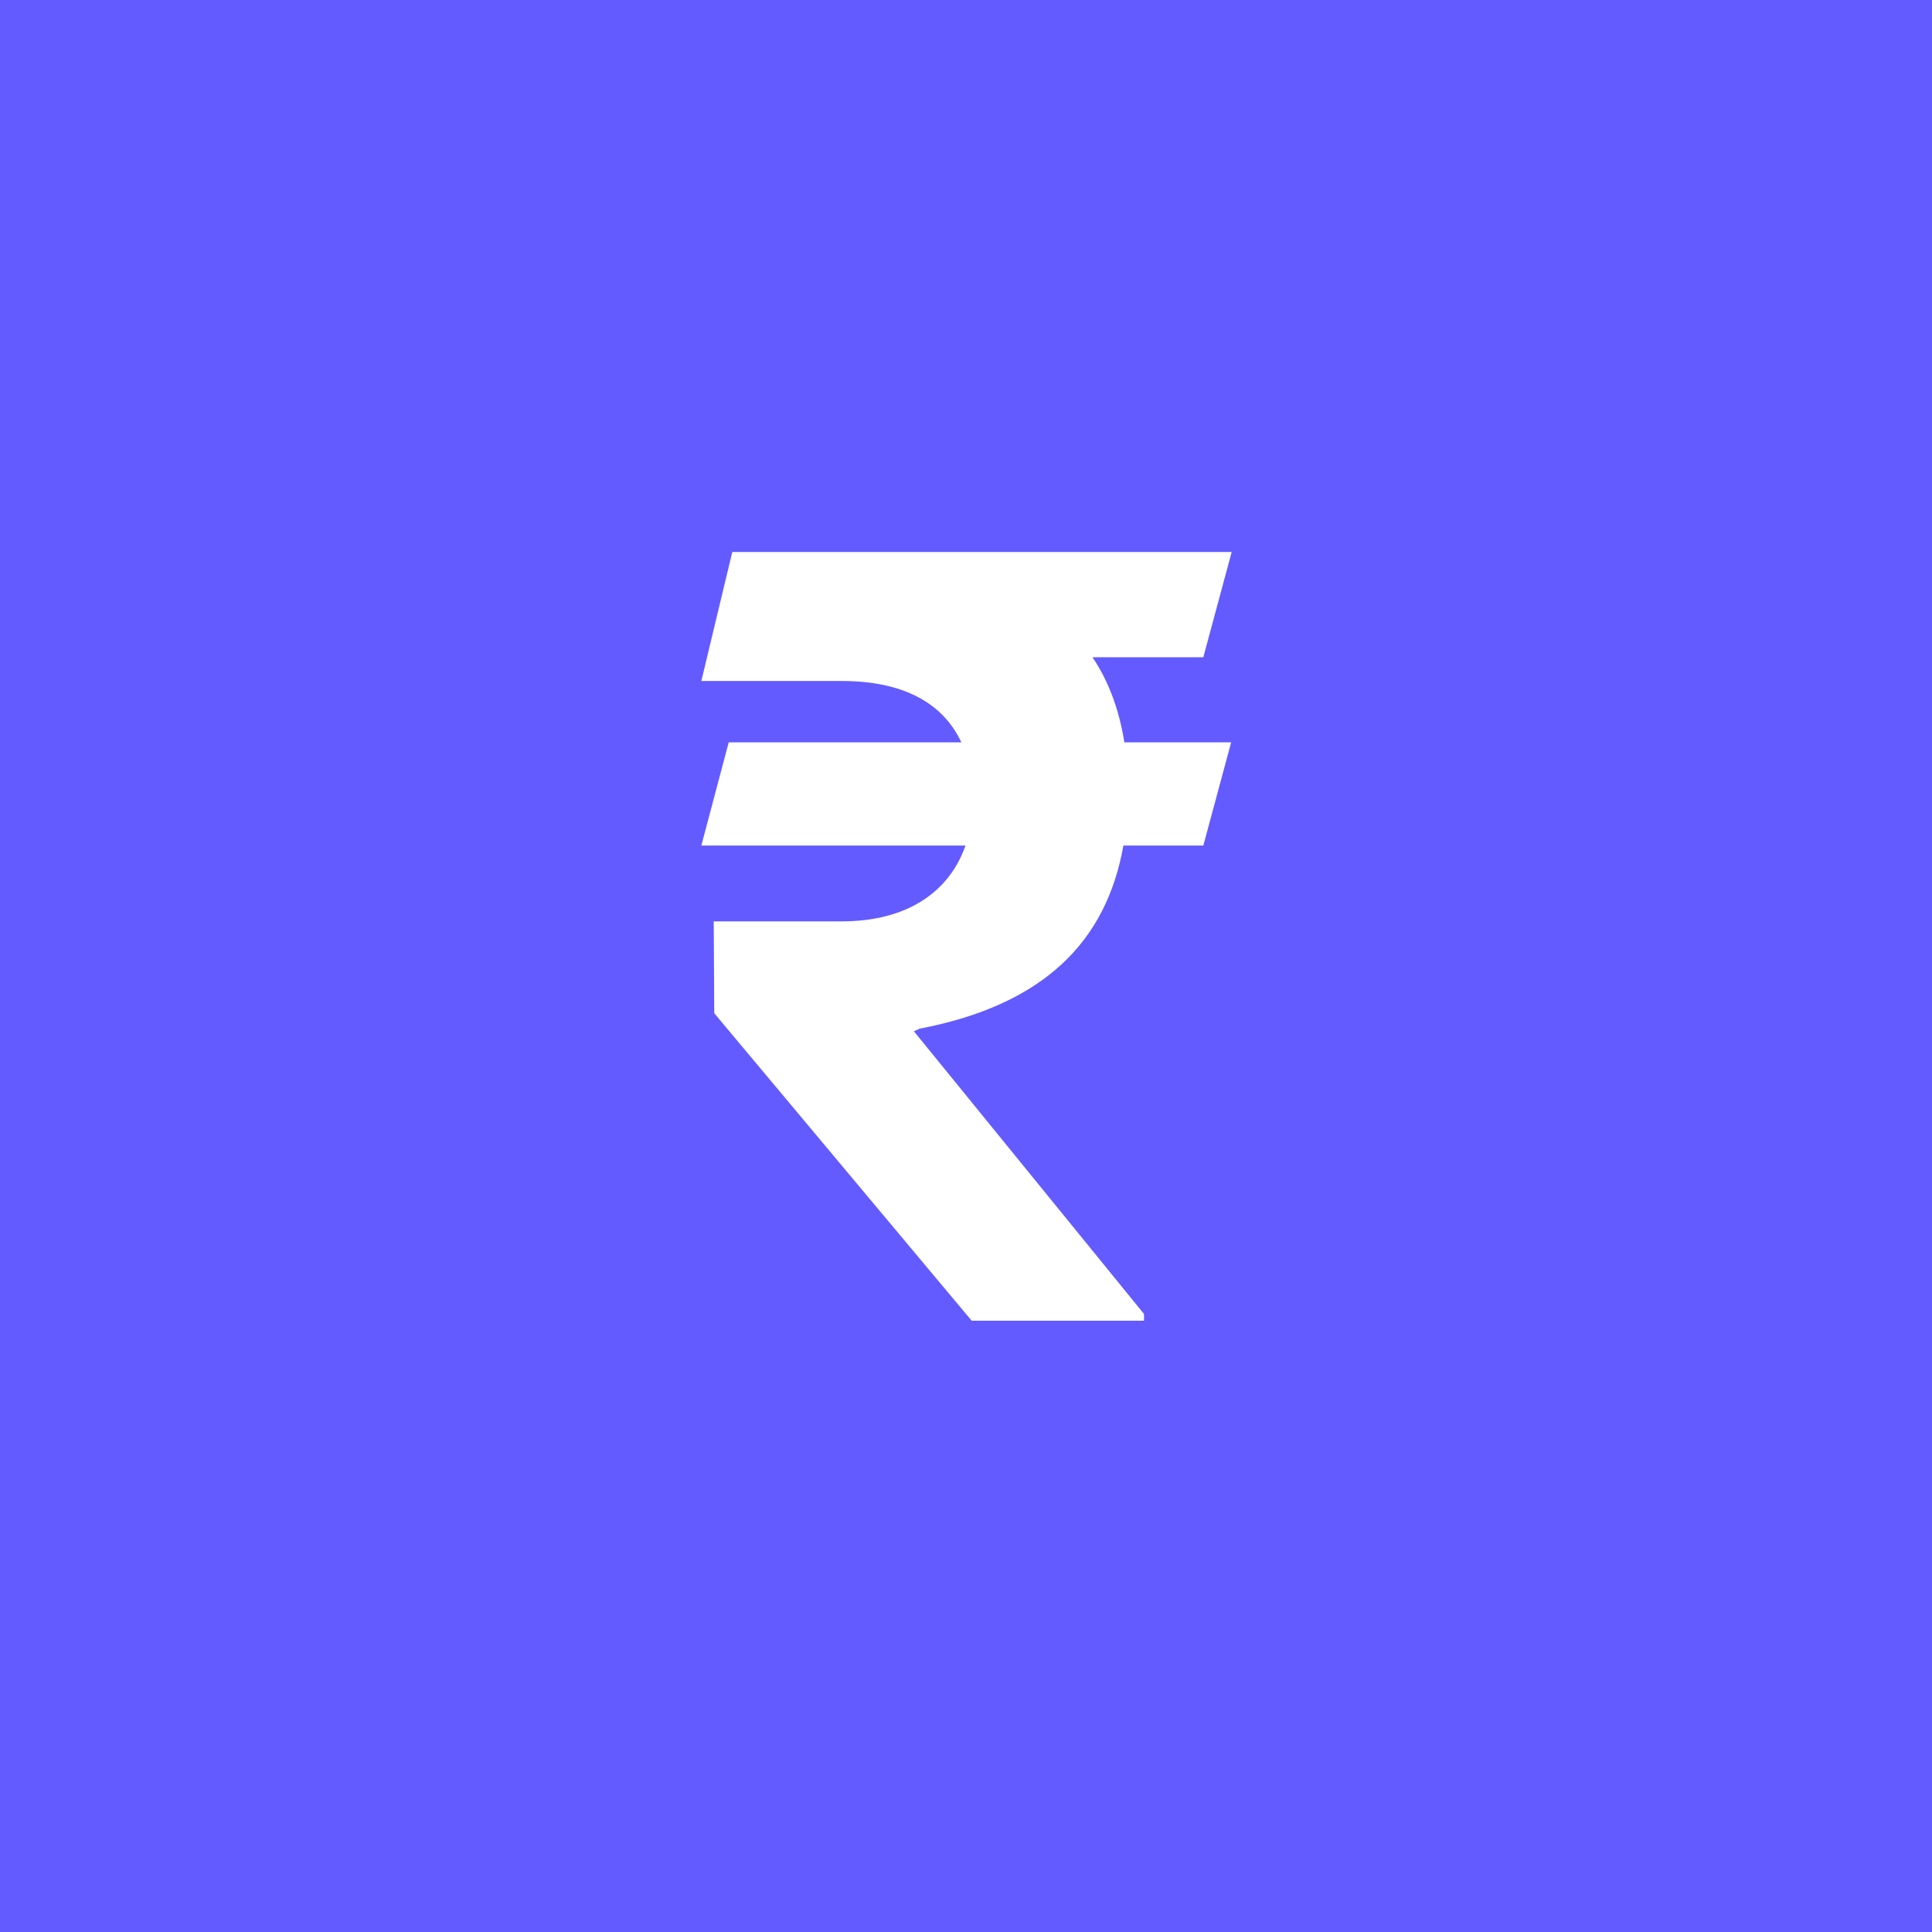
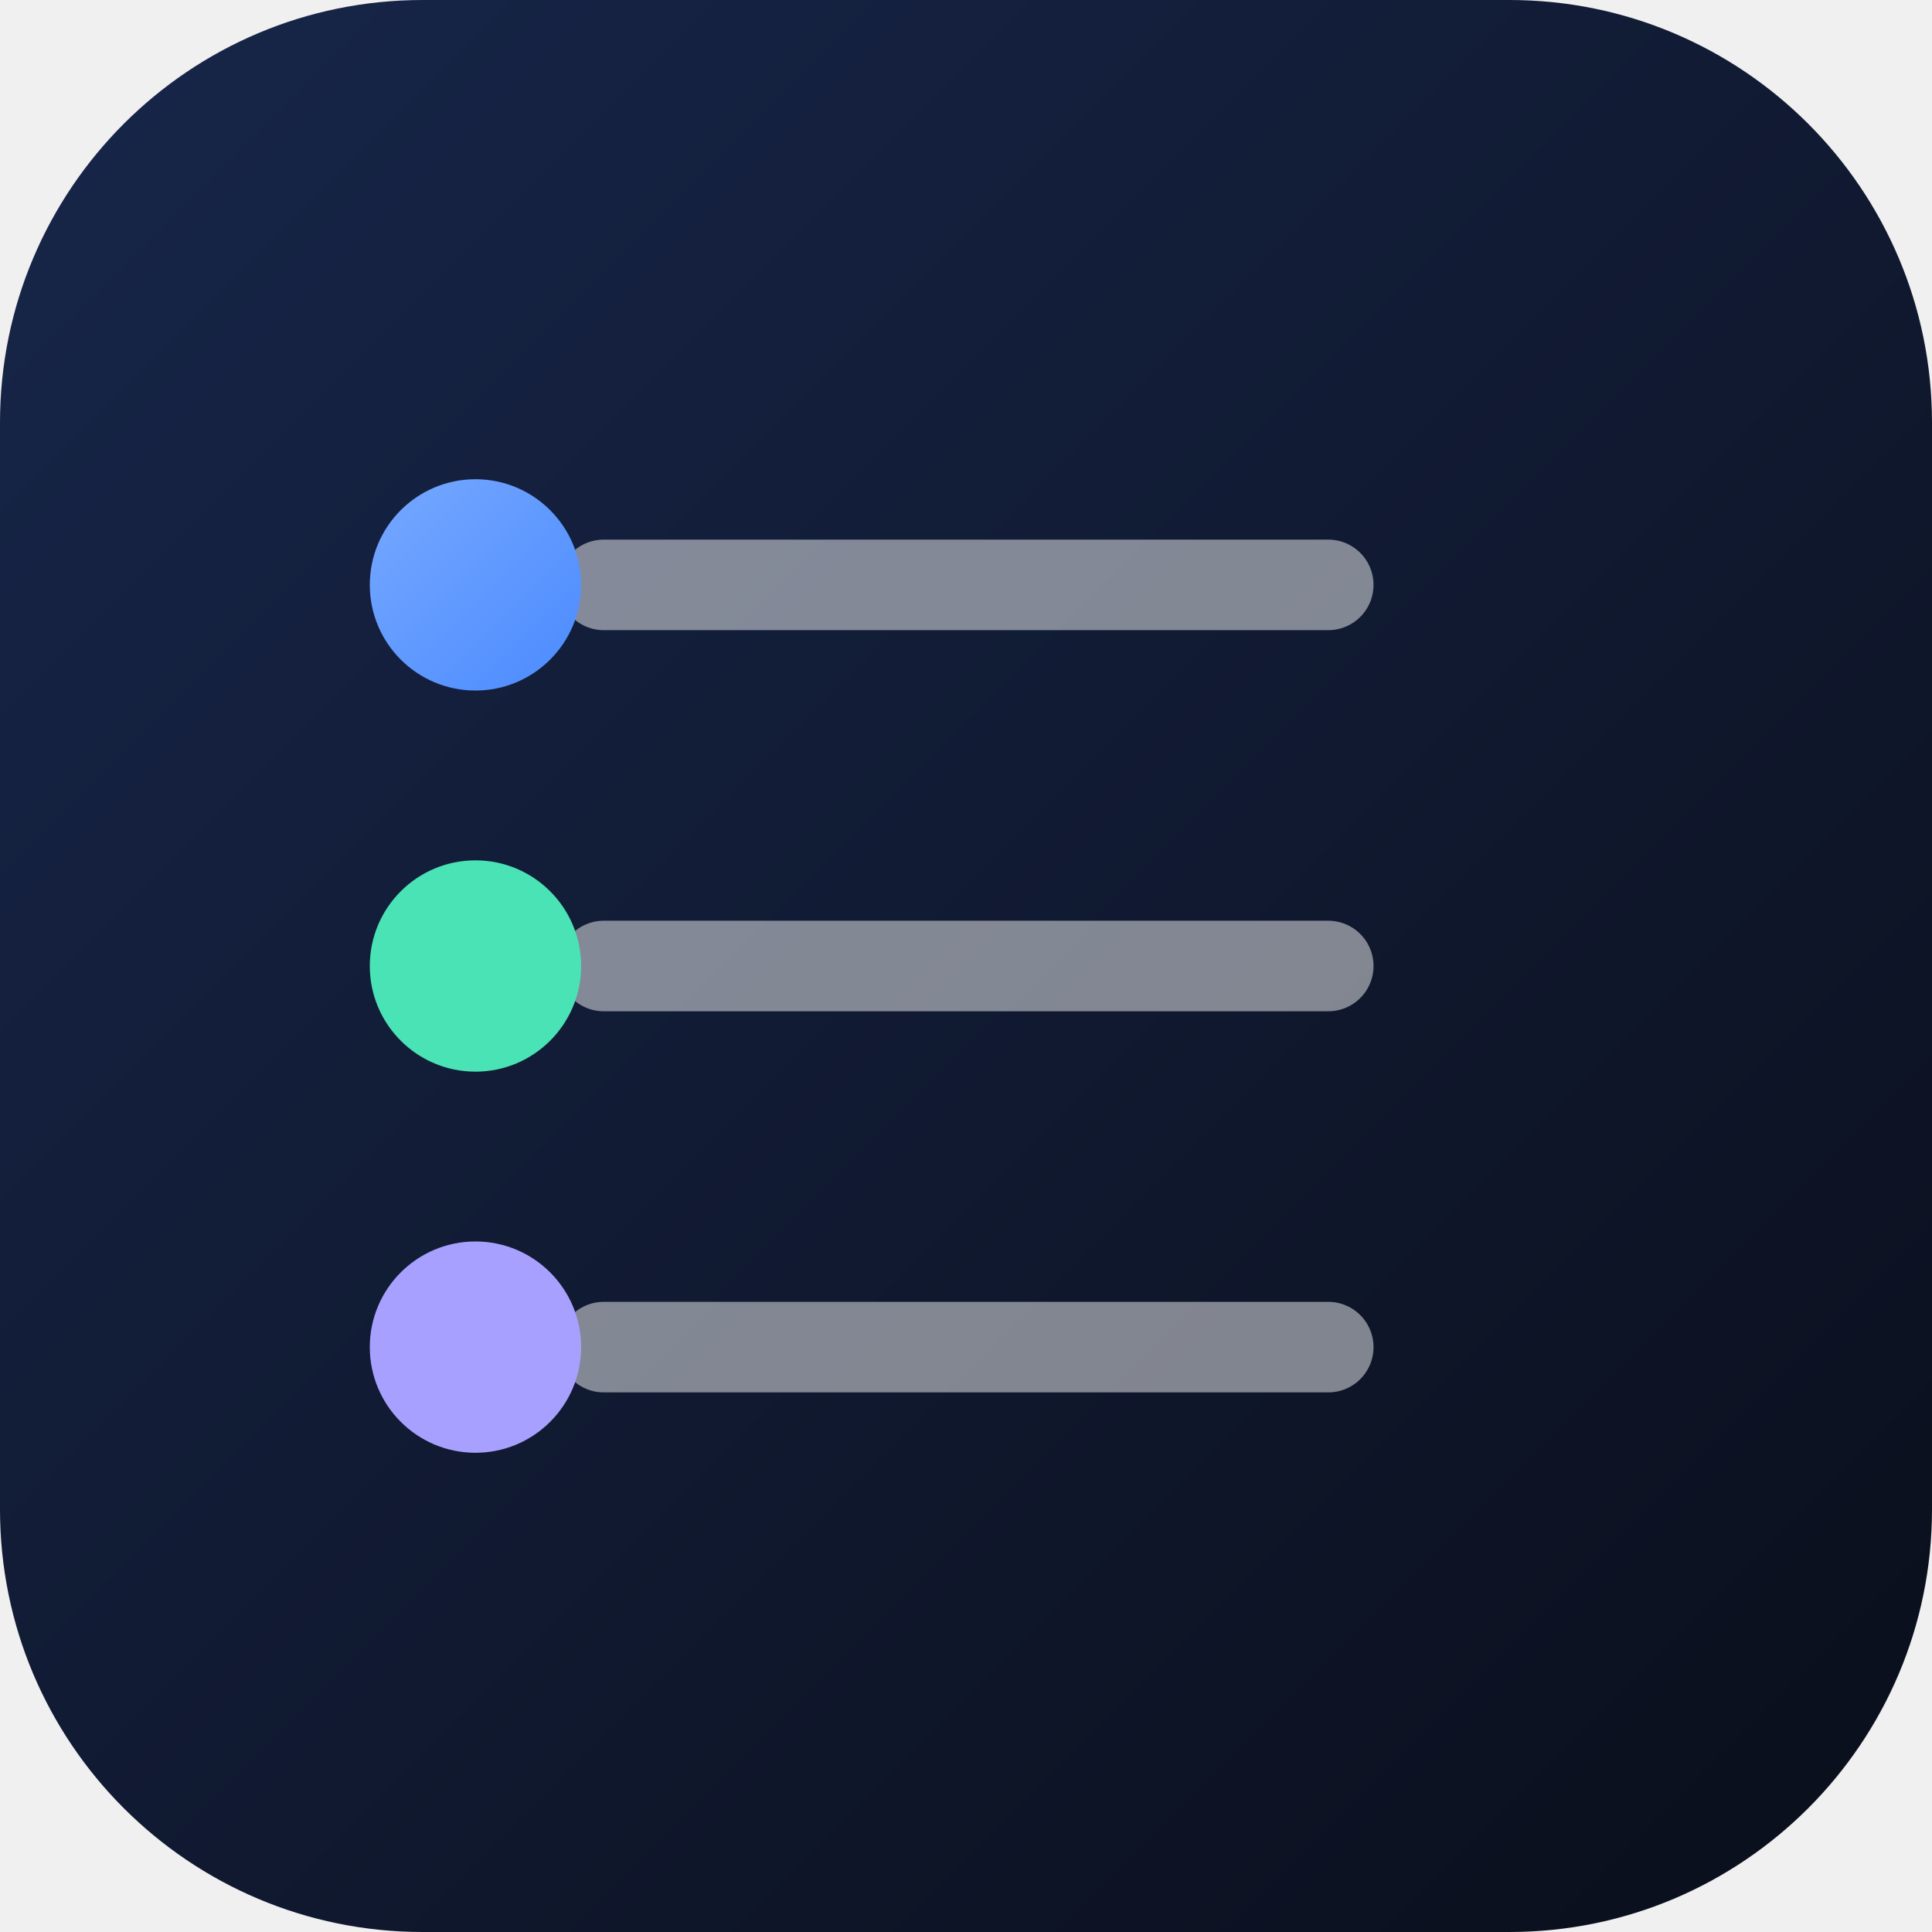
<svg xmlns="http://www.w3.org/2000/svg" viewBox="0 0 512 512">
-   <rect width="512" height="512" fill="#635BFF" />
-   <text x="256" y="350" font-size="280" text-anchor="middle" fill="#fff" font-family="Inter,Arial,sans-serif" font-weight="700">₹</text>
+   <defs>
+     <linearGradient id="bg" x1="0" y1="0" x2="1" y2="1">
+       <stop offset="0" stop-color="#17264a" />
+       <stop offset="1" stop-color="#0a0e1a" />
+     </linearGradient>
+     <linearGradient id="accent" x1="0" y1="0" x2="1" y2="1">
+       <stop offset="0" stop-color="#76a8ff" />
+       <stop offset="1" stop-color="#4b8bff" />
+     </linearGradient>
+   </defs>
+   <rect width="512" height="512" rx="112" fill="url(#bg)" />
+   <path d="M160 155h192M160 256h192M160 357h192" fill="none" stroke="#ffffff" stroke-linecap="round" stroke-opacity=".48" stroke-width="24" />
+   <circle cx="126" cy="155" r="28" fill="url(#accent)" />
+   <circle cx="126" cy="256" r="28" fill="#4ae3b5" />
+   <circle cx="126" cy="357" r="28" fill="#a7a0ff" />
</svg>
